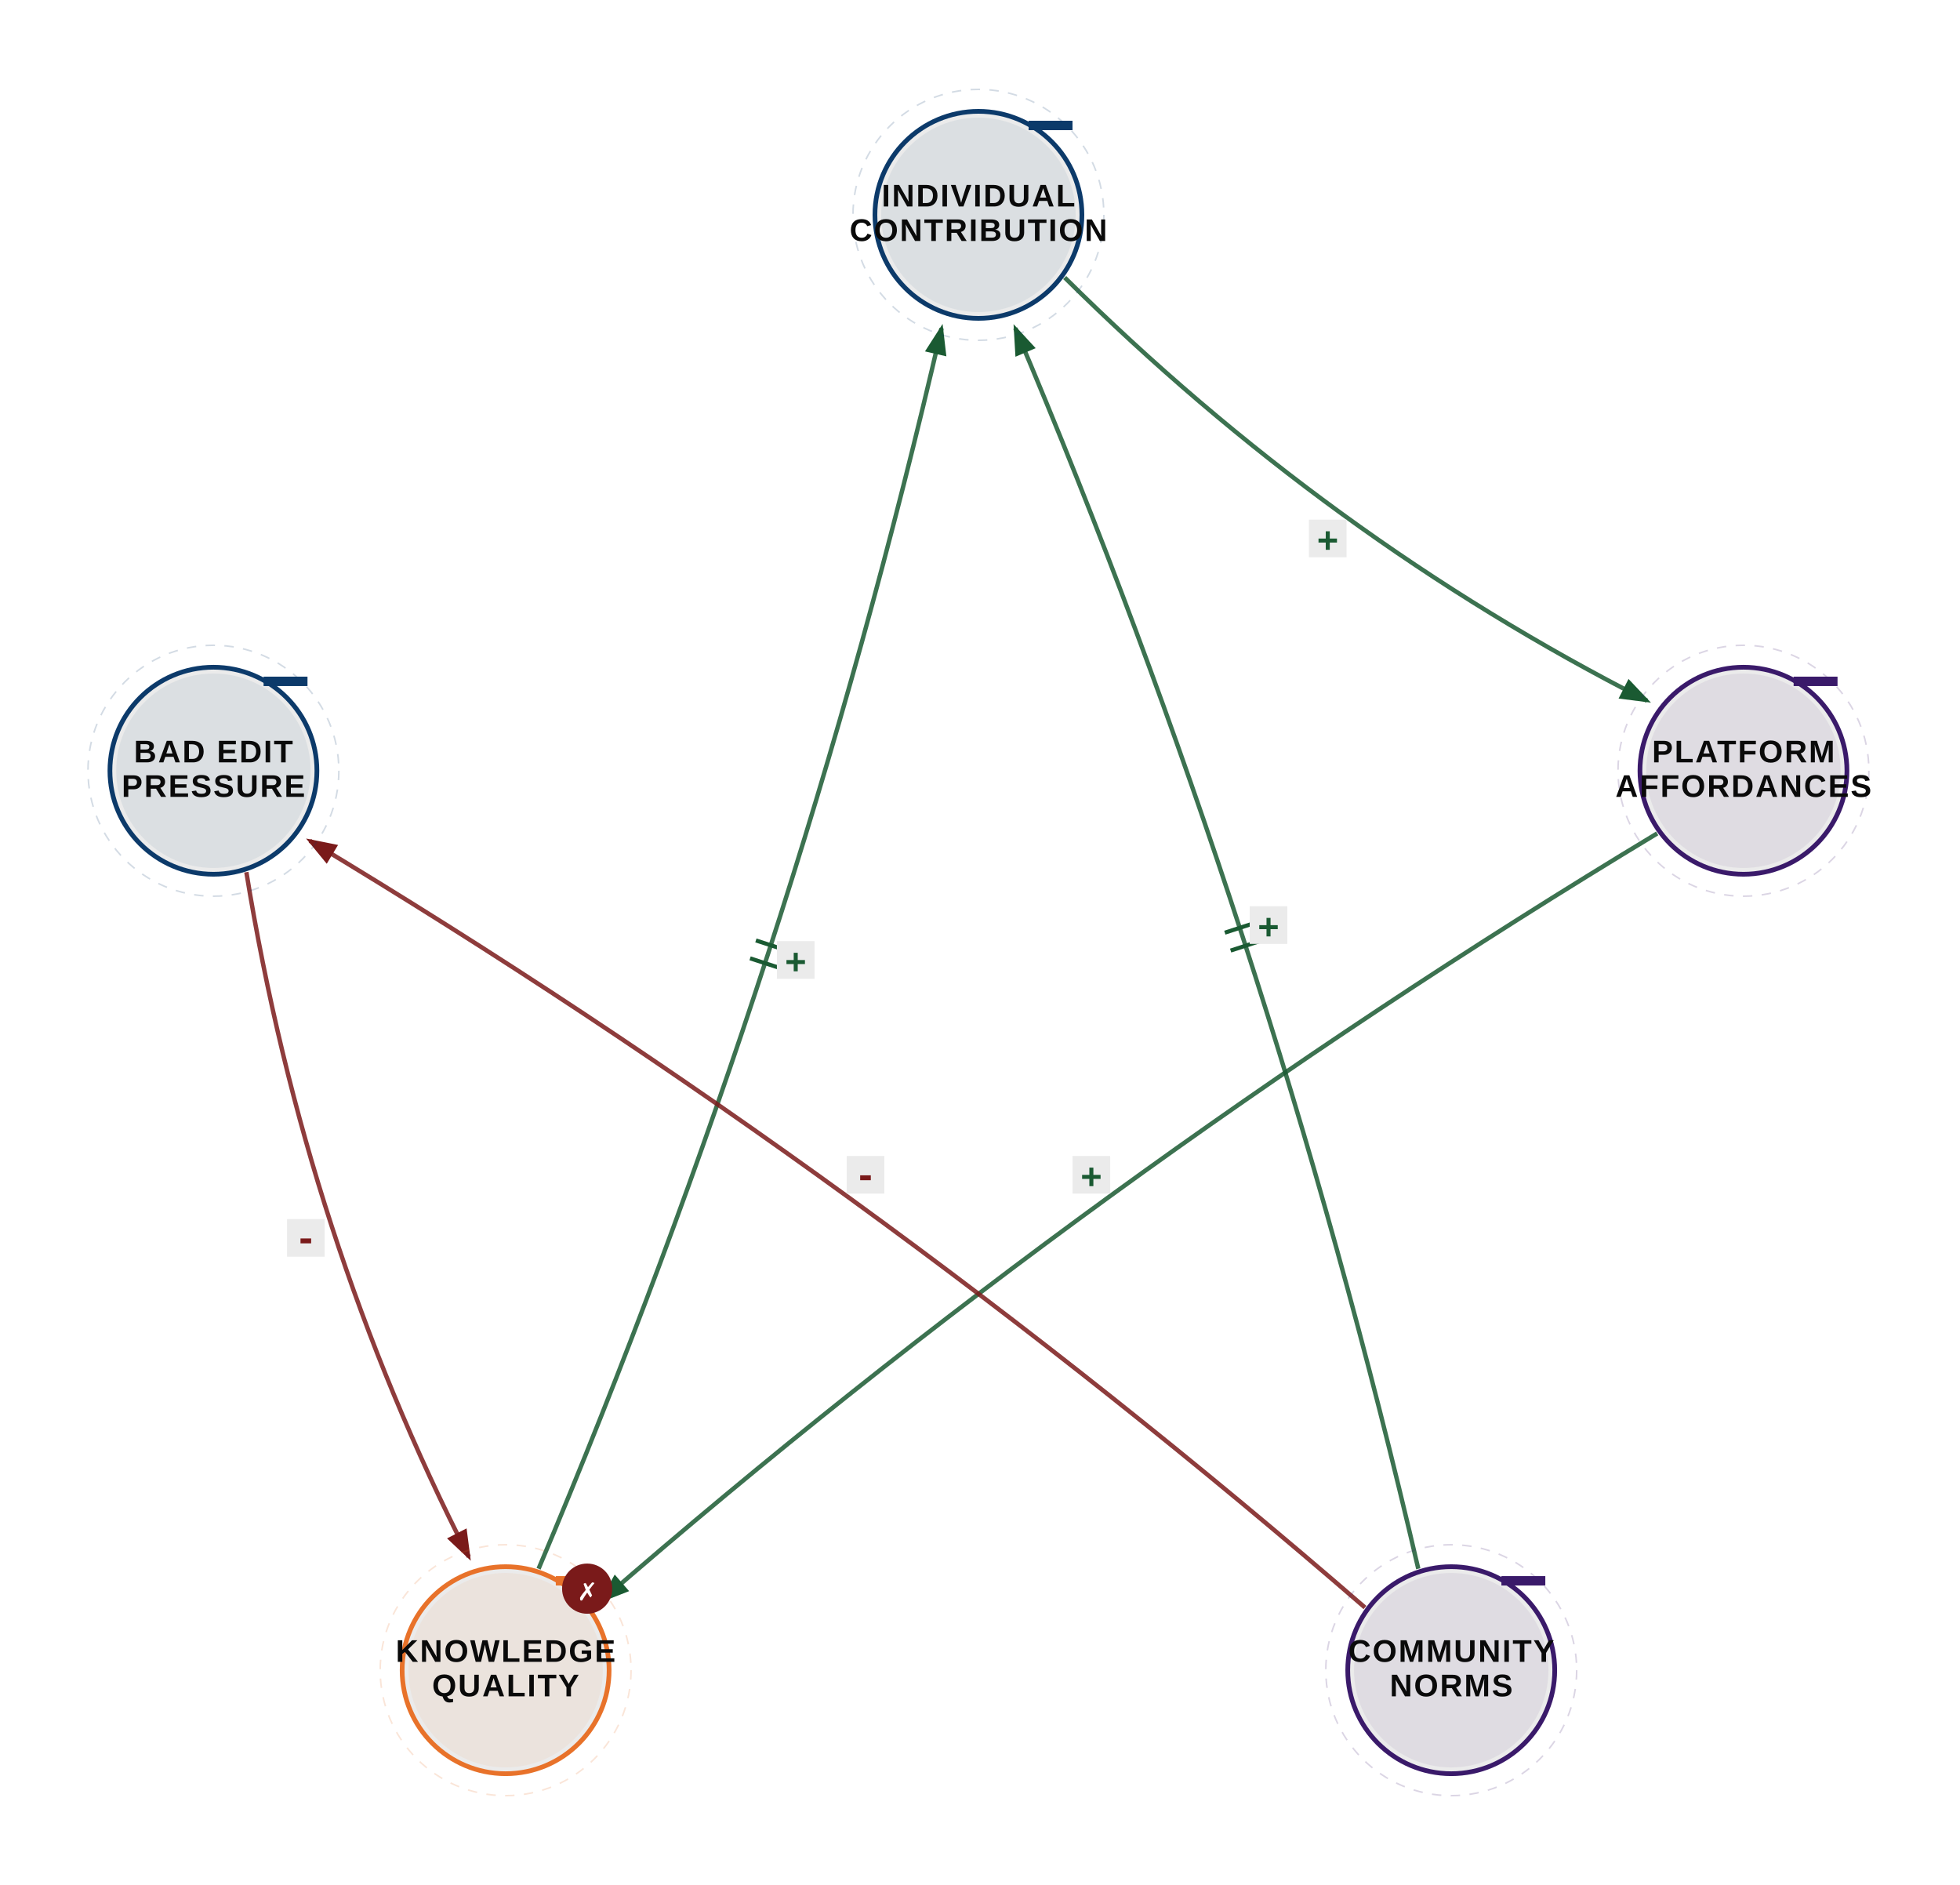
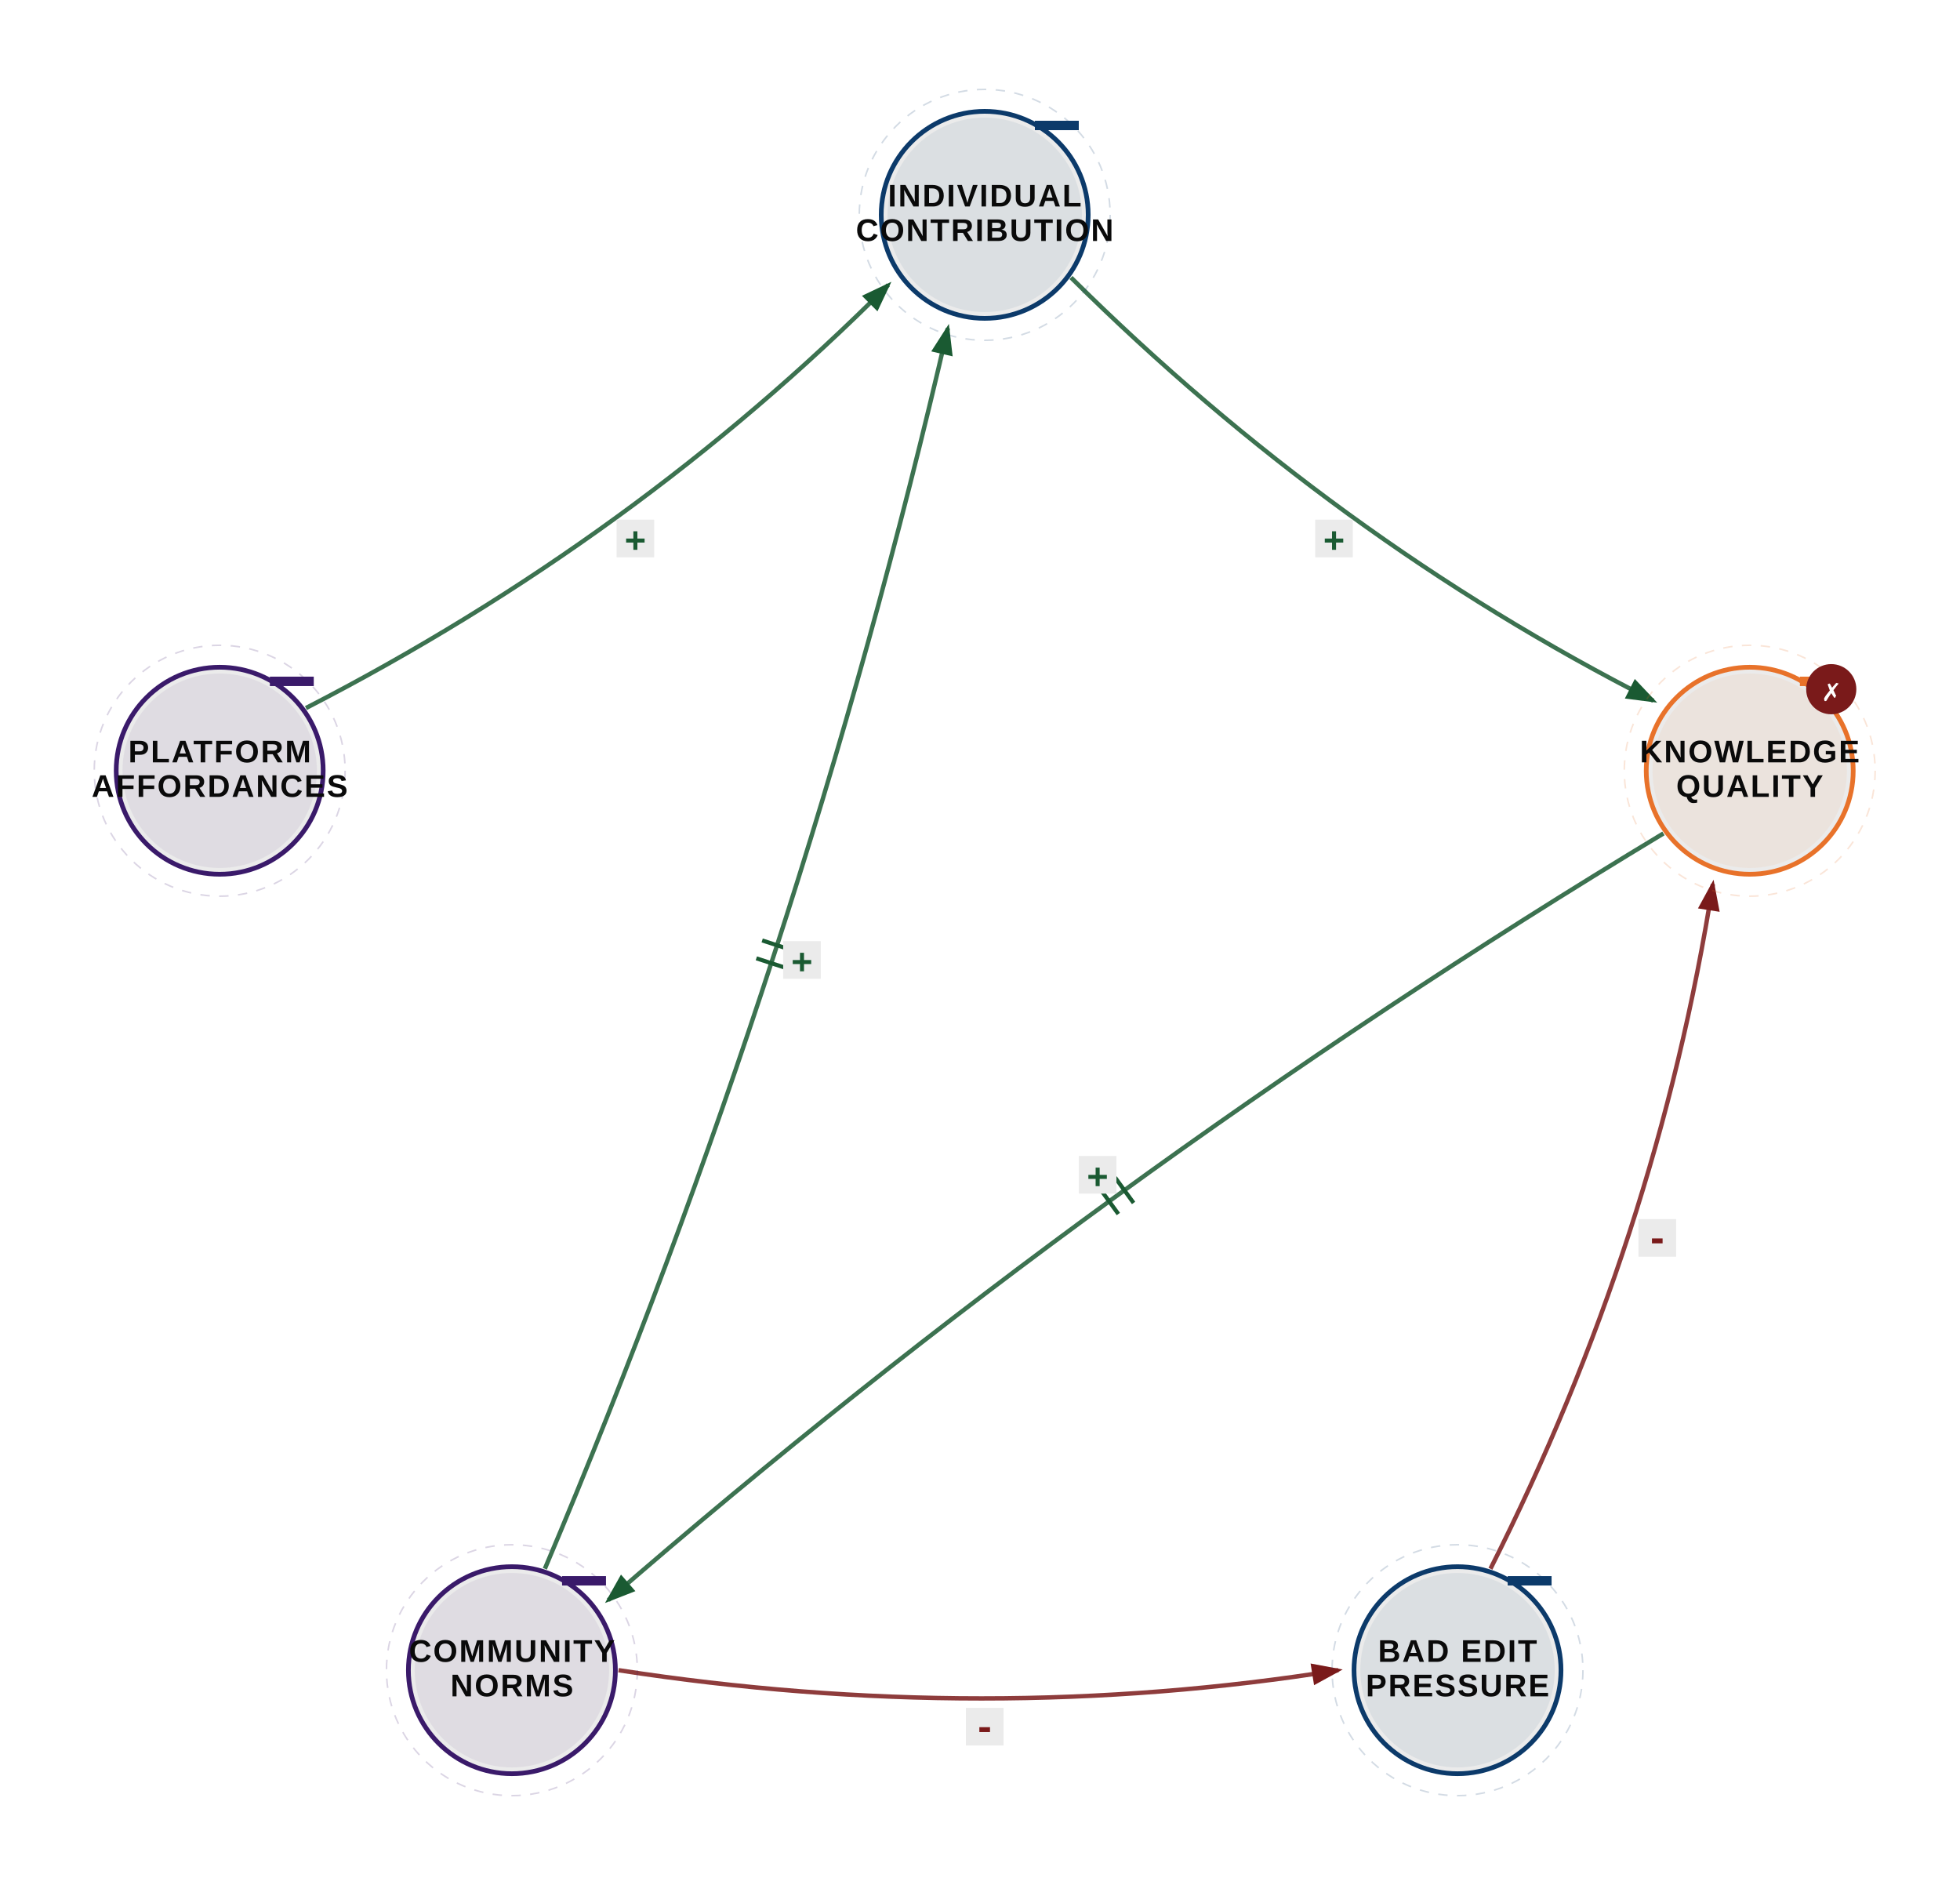
- <svg xmlns="http://www.w3.org/2000/svg" viewBox="328 138 625 601" width="625" height="601">
-   <rect x="328" y="138" width="625" height="601" fill="#fff" />
+ <svg xmlns="http://www.w3.org/2000/svg" viewBox="326 138 625 601" width="625" height="601">
+   <rect x="326" y="138" width="625" height="601" fill="#fff" />
  <defs>
    <marker id="ap" markerWidth="7" markerHeight="5" refX="6" refY="2.5" orient="auto">
      <polygon points="0 0,7 2.5,0 5" fill="#1a5a32" />
    </marker>
    <marker id="an" markerWidth="7" markerHeight="5" refX="6" refY="2.5" orient="auto">
      <polygon points="0 0,7 2.5,0 5" fill="#7a1a1a" />
    </marker>
    <marker id="ac" markerWidth="7" markerHeight="5" refX="6" refY="2.5" orient="auto">
      <polygon points="0 0,7 2.5,0 5" fill="#9a9a9a" />
    </marker>
  </defs>
  <g>
+     <path d="M423.561,363.752 Q528.607,309.681 609.257,228.836" fill="none" stroke="#1a5a32" stroke-width="1.4" stroke-opacity="0.85" marker-end="url(#ap)" />
+     <rect x="522.607" y="303.681" width="12" height="12" fill="#ebebeb" />
+     <text x="528.607" y="310.681" text-anchor="middle" dominant-baseline="middle" fill="#1a5a32" font-family="monospace" font-size="11" font-weight="700">+</text>
+   </g>
+   <g>
    <path d="M667.507,226.485 Q751.393,309.681 853.203,361.401" fill="none" stroke="#1a5a32" stroke-width="1.4" stroke-opacity="0.85" marker-end="url(#ap)" />
    <rect x="745.393" y="303.681" width="12" height="12" fill="#ebebeb" />
    <text x="751.393" y="310.681" text-anchor="middle" dominant-baseline="middle" fill="#1a5a32" font-family="monospace" font-size="11" font-weight="700">+</text>
  </g>
  <g>
-     <path d="M856.439,403.722 Q676.009,512.563 519.976,648.177" fill="none" stroke="#1a5a32" stroke-width="1.4" stroke-opacity="0.85" marker-end="url(#ap)" />
-     <rect x="670.009" y="506.563" width="12" height="12" fill="#ebebeb" />
-     <text x="676.009" y="513.563" text-anchor="middle" dominant-baseline="middle" fill="#1a5a32" font-family="monospace" font-size="11" font-weight="700">+</text>
+     <path d="M801.273,638.177 Q854.475,532.687 872.203,419.877" fill="none" stroke="#7a1a1a" stroke-width="1.4" stroke-opacity="0.85" marker-end="url(#an)" />
+     <rect x="848.475" y="526.687" width="12" height="12" fill="#ebebeb" />
+     <text x="854.475" y="533.687" text-anchor="middle" dominant-baseline="middle" fill="#7a1a1a" font-family="monospace" font-size="11" font-weight="700">-</text>
  </g>
  <g>
-     <path d="M780.26,638.177 Q732.502,432.944 651.743,242.64" fill="none" stroke="#1a5a32" stroke-width="1.4" stroke-opacity="0.85" marker-end="url(#ap)" />
-     <g transform="translate(724.252,436.6763) rotate(-108)">
+     <path d="M523.233,670.513 Q640,688.513 752.767,670.513" fill="none" stroke="#7a1a1a" stroke-width="1.4" stroke-opacity="0.85" marker-end="url(#an)" />
+     <rect x="634" y="682.513" width="12" height="12" fill="#ebebeb" />
+     <text x="640" y="689.513" text-anchor="middle" dominant-baseline="middle" fill="#7a1a1a" font-family="monospace" font-size="11" font-weight="700">-</text>
+   </g>
+   <g>
+     <path d="M856.439,403.722 Q676.009,512.563 519.976,648.177" fill="none" stroke="#1a5a32" stroke-width="1.4" stroke-opacity="0.85" marker-end="url(#ap)" />
+     <g transform="translate(682.1085,519.2561) rotate(144)">
      <line x1="-3" y1="-5" x2="-3" y2="5" stroke="#1a5a32" stroke-width="1.3" />
      <line x1="3" y1="-5" x2="3" y2="5" stroke="#1a5a32" stroke-width="1.3" />
    </g>
-     <rect x="726.502" y="426.944" width="12" height="12" fill="#ebebeb" />
-     <text x="732.502" y="433.944" text-anchor="middle" dominant-baseline="middle" fill="#1a5a32" font-family="monospace" font-size="11" font-weight="700">+</text>
+     <rect x="670.009" y="506.563" width="12" height="12" fill="#ebebeb" />
+     <text x="676.009" y="513.563" text-anchor="middle" dominant-baseline="middle" fill="#1a5a32" font-family="monospace" font-size="11" font-weight="700">+</text>
  </g>
  <g>
    <path d="M499.74,638.177 Q581.736,444.069 628.257,242.64" fill="none" stroke="#1a5a32" stroke-width="1.4" stroke-opacity="0.85" marker-end="url(#ap)" />
    <g transform="translate(572.867,442.2386) rotate(-72)">
      <line x1="-3" y1="-5" x2="-3" y2="5" stroke="#1a5a32" stroke-width="1.3" />
      <line x1="3" y1="-5" x2="3" y2="5" stroke="#1a5a32" stroke-width="1.3" />
    </g>
    <rect x="575.736" y="438.069" width="12" height="12" fill="#ebebeb" />
    <text x="581.736" y="445.069" text-anchor="middle" dominant-baseline="middle" fill="#1a5a32" font-family="monospace" font-size="11" font-weight="700">+</text>
  </g>
-   <g>
-     <path d="M406.561,416.073 Q425.525,532.687 477.49,634.373" fill="none" stroke="#7a1a1a" stroke-width="1.4" stroke-opacity="0.85" marker-end="url(#an)" />
-     <rect x="419.525" y="526.687" width="12" height="12" fill="#ebebeb" />
-     <text x="425.525" y="533.687" text-anchor="middle" dominant-baseline="middle" fill="#7a1a1a" font-family="monospace" font-size="11" font-weight="700">-</text>
-   </g>
-   <g>
-     <path d="M763.26,650.528 Q603.991,512.563 426.797,406.073" fill="none" stroke="#7a1a1a" stroke-width="1.4" stroke-opacity="0.85" marker-end="url(#an)" />
-     <rect x="597.991" y="506.563" width="12" height="12" fill="#ebebeb" />
-     <text x="603.991" y="513.563" text-anchor="middle" dominant-baseline="middle" fill="#7a1a1a" font-family="monospace" font-size="11" font-weight="700">-</text>
-   </g>
  <g transform="translate(640,206.5)">
    <circle r="40" fill="none" stroke="#0c3a6a" stroke-width="0.5" stroke-opacity="0.18" stroke-dasharray="3 3" />
    <circle r="33" fill="#ebebeb" stroke="#0c3a6a" stroke-width="1.5" />
    <circle r="31" fill="#0c3a6a" fill-opacity="0.07" />
    <rect x="16" y="-30" width="14" height="3" fill="#0c3a6a" />
    <text x="0" y="-5.5" text-anchor="middle" dominant-baseline="middle" fill="#0a0a0a" font-family="'Barlow Condensed','Arial Narrow','Helvetica Neue',Arial,sans-serif" font-size="10" font-weight="700" letter-spacing="0.05em">INDIVIDUAL</text>
    <text x="0" y="5.5" text-anchor="middle" dominant-baseline="middle" fill="#0a0a0a" font-family="'Barlow Condensed','Arial Narrow','Helvetica Neue',Arial,sans-serif" font-size="10" font-weight="700" letter-spacing="0.05em">CONTRIBUTION</text>
  </g>
  <g transform="translate(883.946,383.7371)">
-     <circle r="40" fill="none" stroke="#3a1a6a" stroke-width="0.5" stroke-opacity="0.18" stroke-dasharray="3 3" />
-     <circle r="33" fill="#ebebeb" stroke="#3a1a6a" stroke-width="1.5" />
-     <circle r="31" fill="#3a1a6a" fill-opacity="0.07" />
-     <rect x="16" y="-30" width="14" height="3" fill="#3a1a6a" />
-     <text x="0" y="-5.5" text-anchor="middle" dominant-baseline="middle" fill="#0a0a0a" font-family="'Barlow Condensed','Arial Narrow','Helvetica Neue',Arial,sans-serif" font-size="10" font-weight="700" letter-spacing="0.05em">PLATFORM</text>
-     <text x="0" y="5.5" text-anchor="middle" dominant-baseline="middle" fill="#0a0a0a" font-family="'Barlow Condensed','Arial Narrow','Helvetica Neue',Arial,sans-serif" font-size="10" font-weight="700" letter-spacing="0.05em">AFFORDANCES</text>
-   </g>
-   <g transform="translate(790.7669,670.5129)">
-     <circle r="40" fill="none" stroke="#3a1a6a" stroke-width="0.5" stroke-opacity="0.18" stroke-dasharray="3 3" />
-     <circle r="33" fill="#ebebeb" stroke="#3a1a6a" stroke-width="1.5" />
-     <circle r="31" fill="#3a1a6a" fill-opacity="0.07" />
-     <rect x="16" y="-30" width="14" height="3" fill="#3a1a6a" />
-     <text x="0" y="-5.5" text-anchor="middle" dominant-baseline="middle" fill="#0a0a0a" font-family="'Barlow Condensed','Arial Narrow','Helvetica Neue',Arial,sans-serif" font-size="10" font-weight="700" letter-spacing="0.05em">COMMUNITY</text>
-     <text x="0" y="5.5" text-anchor="middle" dominant-baseline="middle" fill="#0a0a0a" font-family="'Barlow Condensed','Arial Narrow','Helvetica Neue',Arial,sans-serif" font-size="10" font-weight="700" letter-spacing="0.05em">NORMS</text>
-   </g>
-   <g transform="translate(489.2331,670.5129)">
    <circle r="40" fill="none" stroke="#e8722a" stroke-width="0.5" stroke-opacity="0.18" stroke-dasharray="3 3" />
    <circle r="33" fill="#ebebeb" stroke="#e8722a" stroke-width="1.5" />
    <circle r="31" fill="#e8722a" fill-opacity="0.07" />
    <rect x="16" y="-30" width="14" height="3" fill="#e8722a" />
    <text x="0" y="-5.5" text-anchor="middle" dominant-baseline="middle" fill="#0a0a0a" font-family="'Barlow Condensed','Arial Narrow','Helvetica Neue',Arial,sans-serif" font-size="10" font-weight="700" letter-spacing="0.05em">KNOWLEDGE</text>
    <text x="0" y="5.5" text-anchor="middle" dominant-baseline="middle" fill="#0a0a0a" font-family="'Barlow Condensed','Arial Narrow','Helvetica Neue',Arial,sans-serif" font-size="10" font-weight="700" letter-spacing="0.05em">QUALITY</text>
    <circle cx="26" cy="-26" r="8" fill="#7a1a1a" />
    <text x="26" y="-25" text-anchor="middle" dominant-baseline="middle" fill="#fff" font-size="8" font-weight="700">✗</text>
  </g>
-   <g transform="translate(396.054,383.7371)">
+   <g transform="translate(790.7669,670.5129)">
    <circle r="40" fill="none" stroke="#0c3a6a" stroke-width="0.5" stroke-opacity="0.18" stroke-dasharray="3 3" />
    <circle r="33" fill="#ebebeb" stroke="#0c3a6a" stroke-width="1.5" />
    <circle r="31" fill="#0c3a6a" fill-opacity="0.07" />
    <rect x="16" y="-30" width="14" height="3" fill="#0c3a6a" />
    <text x="0" y="-5.5" text-anchor="middle" dominant-baseline="middle" fill="#0a0a0a" font-family="'Barlow Condensed','Arial Narrow','Helvetica Neue',Arial,sans-serif" font-size="10" font-weight="700" letter-spacing="0.05em">BAD EDIT</text>
    <text x="0" y="5.5" text-anchor="middle" dominant-baseline="middle" fill="#0a0a0a" font-family="'Barlow Condensed','Arial Narrow','Helvetica Neue',Arial,sans-serif" font-size="10" font-weight="700" letter-spacing="0.05em">PRESSURE</text>
  </g>
+   <g transform="translate(489.2331,670.5129)">
+     <circle r="40" fill="none" stroke="#3a1a6a" stroke-width="0.5" stroke-opacity="0.18" stroke-dasharray="3 3" />
+     <circle r="33" fill="#ebebeb" stroke="#3a1a6a" stroke-width="1.5" />
+     <circle r="31" fill="#3a1a6a" fill-opacity="0.07" />
+     <rect x="16" y="-30" width="14" height="3" fill="#3a1a6a" />
+     <text x="0" y="-5.5" text-anchor="middle" dominant-baseline="middle" fill="#0a0a0a" font-family="'Barlow Condensed','Arial Narrow','Helvetica Neue',Arial,sans-serif" font-size="10" font-weight="700" letter-spacing="0.05em">COMMUNITY</text>
+     <text x="0" y="5.5" text-anchor="middle" dominant-baseline="middle" fill="#0a0a0a" font-family="'Barlow Condensed','Arial Narrow','Helvetica Neue',Arial,sans-serif" font-size="10" font-weight="700" letter-spacing="0.05em">NORMS</text>
+   </g>
+   <g transform="translate(396.054,383.7371)">
+     <circle r="40" fill="none" stroke="#3a1a6a" stroke-width="0.5" stroke-opacity="0.18" stroke-dasharray="3 3" />
+     <circle r="33" fill="#ebebeb" stroke="#3a1a6a" stroke-width="1.5" />
+     <circle r="31" fill="#3a1a6a" fill-opacity="0.07" />
+     <rect x="16" y="-30" width="14" height="3" fill="#3a1a6a" />
+     <text x="0" y="-5.5" text-anchor="middle" dominant-baseline="middle" fill="#0a0a0a" font-family="'Barlow Condensed','Arial Narrow','Helvetica Neue',Arial,sans-serif" font-size="10" font-weight="700" letter-spacing="0.05em">PLATFORM</text>
+     <text x="0" y="5.5" text-anchor="middle" dominant-baseline="middle" fill="#0a0a0a" font-family="'Barlow Condensed','Arial Narrow','Helvetica Neue',Arial,sans-serif" font-size="10" font-weight="700" letter-spacing="0.05em">AFFORDANCES</text>
+   </g>
</svg>
